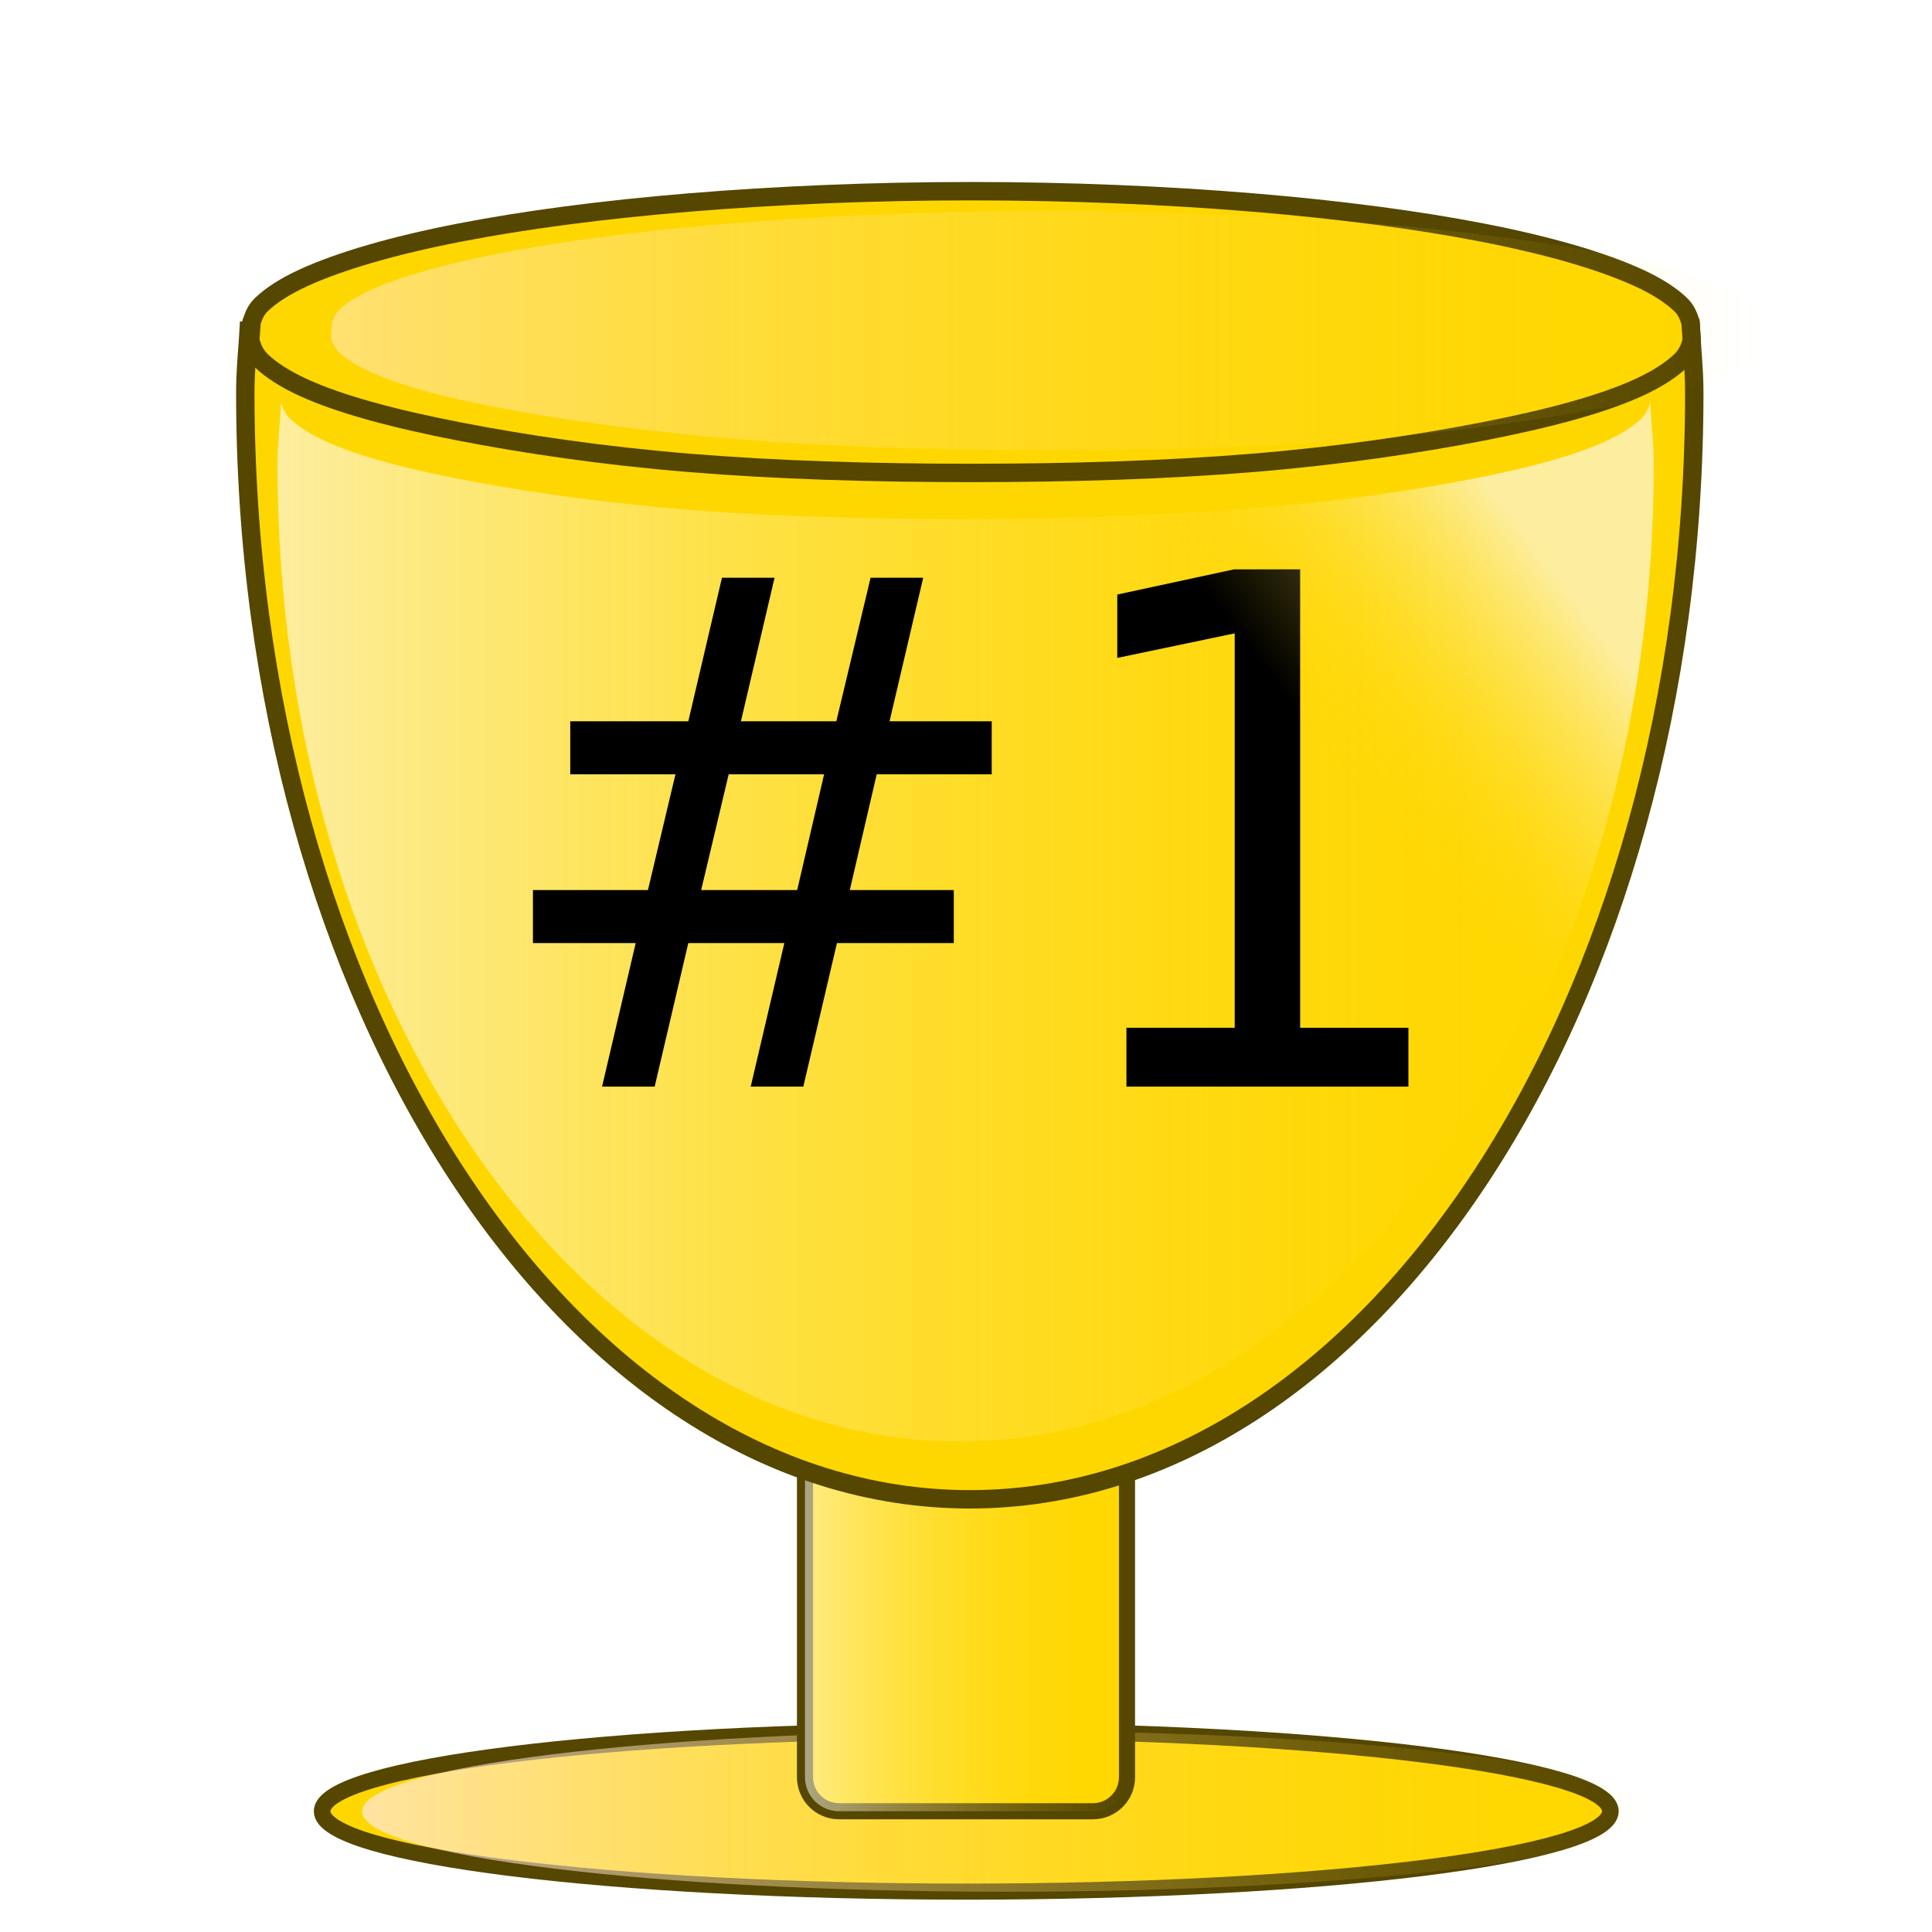
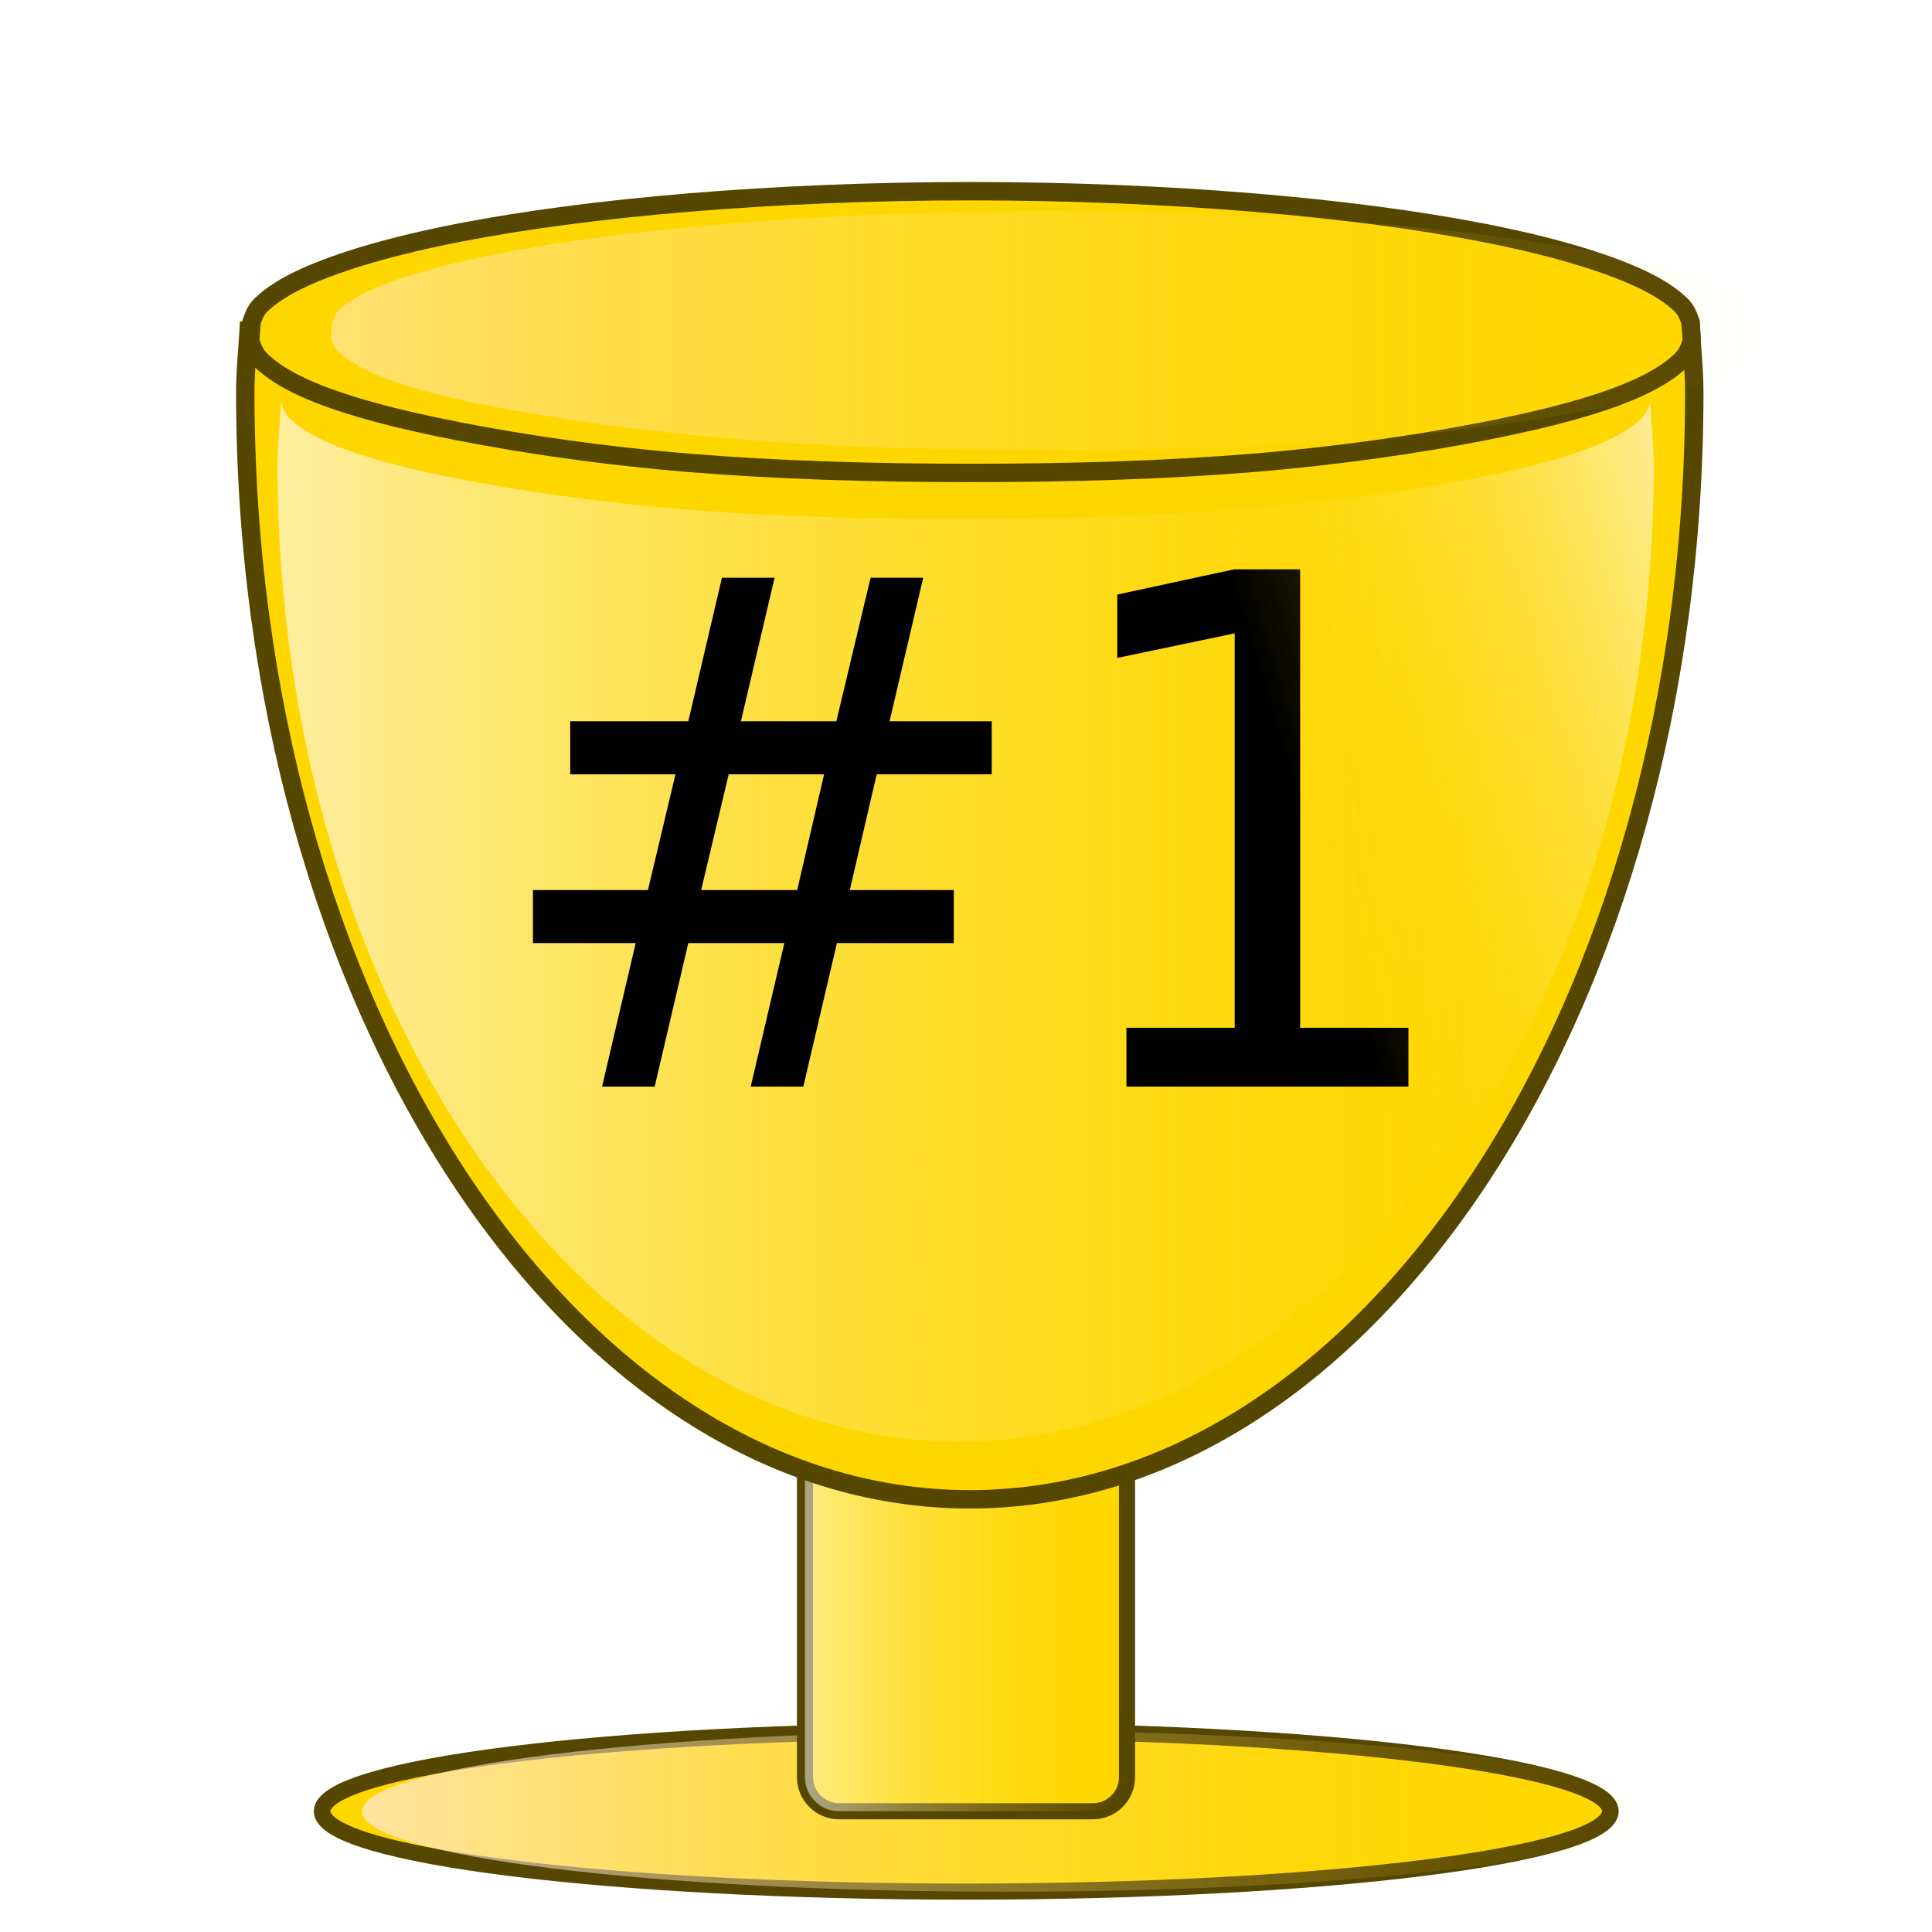
<svg xmlns="http://www.w3.org/2000/svg" xmlns:xlink="http://www.w3.org/1999/xlink" id="svg2" width="48" height="48" version="1.0">
  <defs id="defs5">
    <linearGradient id="linearGradient3187">
      <stop style="stop-color:#ffebff;stop-opacity:1;" offset="0" id="stop3189" />
      <stop style="stop-color:#ffd700;stop-opacity:0;" offset="1" id="stop3191" />
    </linearGradient>
    <linearGradient id="linearGradient3177">
      <stop style="stop-color:#ffffff;stop-opacity:1;" offset="0" id="stop3179" />
      <stop style="stop-color:#ffd700;stop-opacity:0;" offset="1" id="stop3181" />
    </linearGradient>
    <linearGradient id="linearGradient3167">
      <stop style="stop-color:#fbfbfb;stop-opacity:1;" offset="0" id="stop3169" />
      <stop style="stop-color:#ffd700;stop-opacity:0;" offset="1" id="stop3171" />
    </linearGradient>
    <linearGradient id="linearGradient3157">
      <stop style="stop-color:#ffedff;stop-opacity:1;" offset="0" id="stop3159" />
      <stop style="stop-color:#ffd700;stop-opacity:0;" offset="1" id="stop3161" />
    </linearGradient>
    <linearGradient xlink:href="#linearGradient3157" id="linearGradient3163" x1="6.219" y1="7.25" x2="42.031" y2="7.25" gradientUnits="userSpaceOnUse" gradientTransform="matrix(1,0,0,0.8489616,2,2.057269)" />
    <linearGradient xlink:href="#linearGradient3167" id="linearGradient3173" x1="6.094" y1="22.625" x2="42.094" y2="22.625" gradientUnits="userSpaceOnUse" gradientTransform="matrix(0.9412628,0,0,0.8825257,1.157764,2.939795)" />
    <linearGradient xlink:href="#linearGradient3177" id="linearGradient3183" x1="20" y1="39.5" x2="28" y2="39.5" gradientUnits="userSpaceOnUse" />
    <linearGradient xlink:href="#linearGradient3187" id="linearGradient3193" x1="11" y1="41" x2="42" y2="41" gradientUnits="userSpaceOnUse" />
-     <linearGradient xlink:href="#linearGradient3167" id="linearGradient3197" gradientUnits="userSpaceOnUse" gradientTransform="matrix(0.9412628,0,0,0.8825257,1.46696,2.939795)" x1="46.578" y1="22.73" x2="40.204" y2="27.263" />
+     <linearGradient xlink:href="#linearGradient3167" id="linearGradient3197" gradientUnits="userSpaceOnUse" gradientTransform="matrix(0.9412628,0,0,0.8825257,1.46696,2.939795)" x1="46.578" y1="22.73" x2="34.563" y2="26.13" />
  </defs>
  <path style="opacity:1;fill:#ffd700;fill-opacity:1;stroke:#554600;stroke-width:0.4;stroke-linecap:round;stroke-linejoin:miter;stroke-miterlimit:4;stroke-dasharray:none;stroke-opacity:1" id="path3212" d="M 42,41 A 15.5,2 0 1 1 11,41 A 15.5,2 0 1 1 42,41 z" transform="matrix(1.032477,0,0,0.9984671,-3.354176,4.06285)" />
  <path transform="matrix(1.032477,0,0,0.9984671,-2.360627,4.065915)" d="M 42,41 A 15.5,2 0 1 1 11,41 A 15.5,2 0 1 1 42,41 z" id="path3185" style="opacity:0.636;fill:url(#linearGradient3193);fill-opacity:1;stroke:none;stroke-width:0.4;stroke-linecap:round;stroke-linejoin:miter;stroke-miterlimit:4;stroke-dasharray:none;stroke-opacity:1" />
  <rect style="opacity:1;fill:#ffd700;fill-opacity:1;stroke:#554600;stroke-width:0.4;stroke-linecap:round;stroke-linejoin:miter;stroke-miterlimit:4;stroke-dasharray:none;stroke-opacity:1" id="rect3214" width="8" height="11" x="20" y="34" rx="0.846" ry="0.846" />
  <rect ry="0.846" rx="0.846" y="34" x="20" height="11" width="8" id="rect3175" style="opacity:0.515;fill:url(#linearGradient3183);fill-opacity:1;stroke:none;stroke-width:0.4;stroke-linecap:round;stroke-linejoin:miter;stroke-miterlimit:4;stroke-dasharray:none;stroke-opacity:1" />
  <path style="opacity:1;fill:#ffd700;fill-opacity:1;stroke:#554600;stroke-width:0.457;stroke-linecap:round;stroke-linejoin:miter;stroke-miterlimit:4;stroke-dasharray:none;stroke-opacity:1" d="M 42,8 C 41.949,8.169 41.888,8.339 41.719,8.5 C 41.479,8.728 41.143,8.947 40.688,9.156 C 39.777,9.576 38.441,9.933 36.812,10.25 C 35.184,10.567 33.246,10.854 31.094,11.031 C 28.941,11.209 26.577,11.281 24.094,11.281 C 21.611,11.281 19.246,11.209 17.094,11.031 C 14.941,10.854 13.003,10.567 11.375,10.25 C 9.747,9.933 8.411,9.576 7.5,9.156 C 7.045,8.947 6.709,8.728 6.469,8.5 C 6.299,8.339 6.239,8.169 6.188,8 C 6.163,8.587 6.094,9.153 6.094,9.75 C 6.094,24.929 14.153,37.25 24.094,37.25 C 34.034,37.25 42.094,24.929 42.094,9.75 C 42.094,9.153 42.025,8.587 42,8 z" id="path3226" />
  <path style="opacity:1;fill:#ffd700;fill-opacity:1;stroke:#554600;stroke-width:0.457;stroke-linecap:round;stroke-linejoin:miter;stroke-miterlimit:4;stroke-dasharray:none;stroke-opacity:1" d="M 42,8 C 41.943,7.847 41.904,7.709 41.75,7.562 C 41.51,7.334 41.174,7.116 40.719,6.906 C 39.808,6.487 38.472,6.098 36.844,5.781 C 35.215,5.464 33.277,5.209 31.125,5.031 C 28.973,4.854 26.608,4.75 24.125,4.75 C 21.642,4.75 19.277,4.854 17.125,5.031 C 14.973,5.209 13.035,5.464 11.406,5.781 C 9.778,6.098 8.442,6.487 7.531,6.906 C 7.076,7.116 6.74,7.334 6.5,7.562 C 6.346,7.709 6.307,7.847 6.25,8 C 6.242,8.157 6.225,8.311 6.219,8.469 C 6.27,8.637 6.33,8.807 6.5,8.969 C 6.74,9.197 7.076,9.415 7.531,9.625 C 8.442,10.044 9.778,10.402 11.406,10.719 C 13.035,11.036 14.973,11.323 17.125,11.5 C 19.277,11.677 21.642,11.75 24.125,11.75 C 26.608,11.75 28.973,11.677 31.125,11.5 C 33.277,11.323 35.215,11.036 36.844,10.719 C 38.472,10.402 39.808,10.044 40.719,9.625 C 41.174,9.415 41.51,9.197 41.75,8.969 C 41.92,8.807 41.98,8.637 42.031,8.469 C 42.025,8.311 42.008,8.157 42,8 z" id="path3224" />
  <path id="path3165" d="M 40.691,10 C 40.642,10.149 40.586,10.299 40.426,10.441 C 40.2,10.643 39.884,10.835 39.455,11.02 C 38.598,11.39 37.341,11.706 35.808,11.986 C 34.275,12.266 32.451,12.519 30.425,12.675 C 28.399,12.832 26.174,12.896 23.836,12.896 C 21.499,12.896 19.273,12.832 17.247,12.675 C 15.221,12.519 13.397,12.266 11.865,11.986 C 10.332,11.706 9.075,11.39 8.217,11.02 C 7.789,10.835 7.472,10.643 7.247,10.441 C 7.087,10.299 7.03,10.149 6.982,10 C 6.959,10.518 6.894,11.018 6.894,11.544 C 6.894,24.94 14.48,35.814 23.836,35.814 C 33.193,35.814 40.779,24.94 40.779,11.544 C 40.779,11.018 40.714,10.518 40.691,10 z" style="opacity:0.636;fill:url(#linearGradient3173);fill-opacity:1;stroke:none;stroke-width:0.457;stroke-linecap:round;stroke-linejoin:miter;stroke-miterlimit:4;stroke-dasharray:none;stroke-opacity:1" />
  <text xml:space="preserve" style="font-size:17.143px;font-style:normal;font-weight:normal;fill:#000000;fill-opacity:1;stroke:none;stroke-width:1px;stroke-linecap:butt;stroke-linejoin:miter;stroke-opacity:1;font-family:Bitstream Vera Sans" x="12.286" y="26.261" id="text3228" transform="scale(0.9726327,1.028137)">
    <tspan id="tspan3230" x="12.286" y="26.261">#1</tspan>
  </text>
  <path id="path2385" d="M 44,8 C 43.943,7.87 43.904,7.753 43.75,7.629 C 43.51,7.435 43.174,7.249 42.719,7.071 C 41.808,6.715 40.472,6.386 38.844,6.116 C 37.215,5.847 35.277,5.63 33.125,5.48 C 30.973,5.329 28.608,5.241 26.125,5.241 C 23.642,5.241 21.277,5.329 19.125,5.48 C 16.973,5.63 15.035,5.847 13.406,6.116 C 11.778,6.386 10.442,6.715 9.531,7.071 C 9.076,7.249 8.74,7.435 8.5,7.629 C 8.346,7.753 8.307,7.87 8.25,8 C 8.242,8.133 8.225,8.264 8.219,8.398 C 8.27,8.541 8.33,8.685 8.5,8.822 C 8.74,9.016 9.076,9.202 9.531,9.38 C 10.442,9.736 11.778,10.039 13.406,10.308 C 15.035,10.577 16.973,10.821 19.125,10.971 C 21.277,11.122 23.642,11.184 26.125,11.184 C 28.608,11.184 30.973,11.122 33.125,10.971 C 35.277,10.821 37.215,10.577 38.844,10.308 C 40.472,10.039 41.808,9.736 42.719,9.38 C 43.174,9.202 43.51,9.016 43.75,8.822 C 43.92,8.685 43.98,8.541 44.031,8.398 C 44.025,8.264 44.008,8.133 44,8 z" style="opacity:0.447;fill:url(#linearGradient3163);fill-opacity:1;stroke:none;stroke-width:0.457;stroke-linecap:round;stroke-linejoin:miter;stroke-miterlimit:4;stroke-dasharray:none;stroke-opacity:1" />
  <path style="opacity:0.636;fill:url(#linearGradient3197);fill-opacity:1;stroke:none;stroke-width:0.457;stroke-linecap:round;stroke-linejoin:miter;stroke-miterlimit:4;stroke-dasharray:none;stroke-opacity:1" d="M 41,10 C 40.952,10.149 40.895,10.299 40.735,10.441 C 40.51,10.643 40.193,10.835 39.765,11.02 C 38.907,11.39 37.65,11.706 36.117,11.986 C 34.584,12.266 32.76,12.519 30.734,12.675 C 28.708,12.832 26.483,12.896 24.146,12.896 C 21.808,12.896 19.583,12.832 17.557,12.675 C 15.531,12.519 13.707,12.266 12.174,11.986 C 10.641,11.706 9.384,11.39 8.526,11.02 C 8.098,10.835 7.781,10.643 7.556,10.441 C 7.396,10.299 7.339,10.149 7.291,10 C 7.268,10.518 7.203,11.018 7.203,11.544 C 7.203,24.94 14.789,35.814 24.146,35.814 C 33.502,35.814 41.088,24.94 41.088,11.544 C 41.088,11.018 41.023,10.518 41,10 z" id="path3195" />
</svg>
